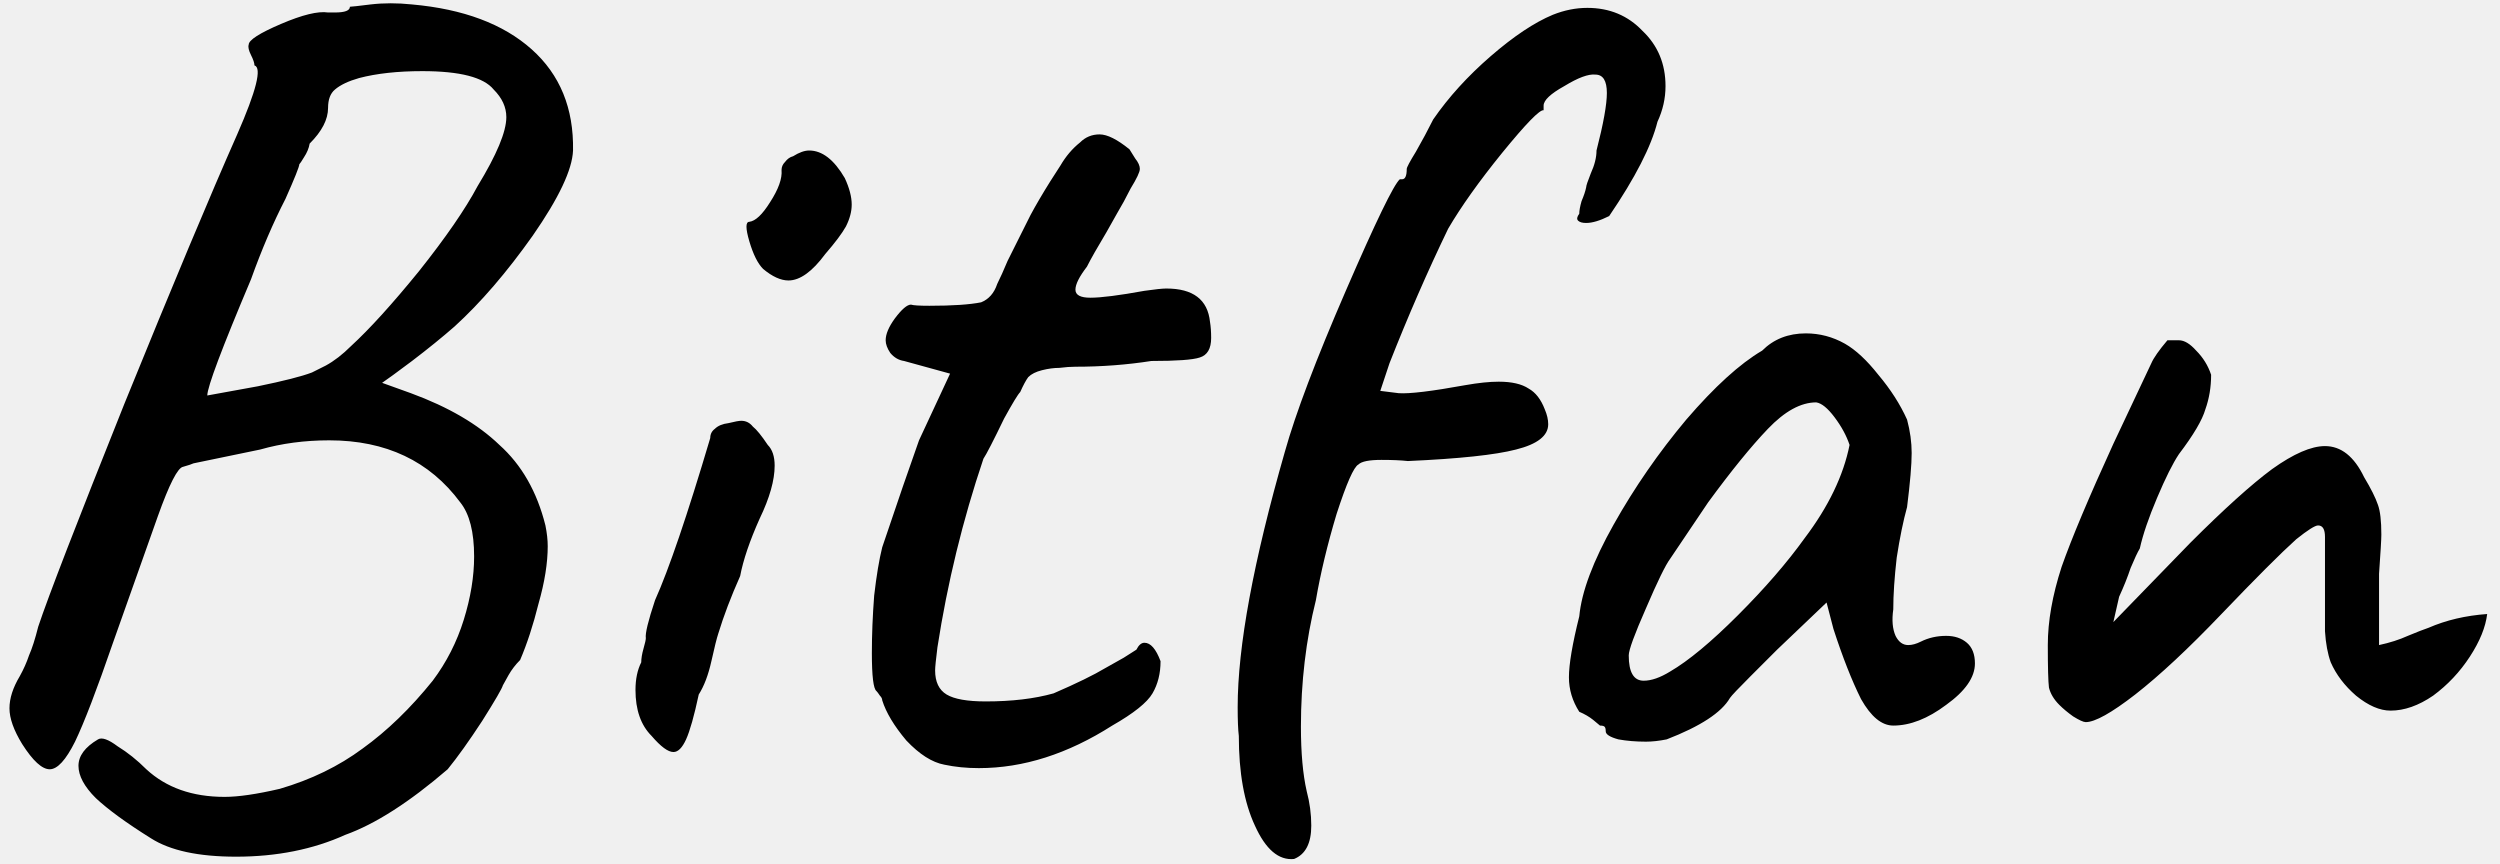
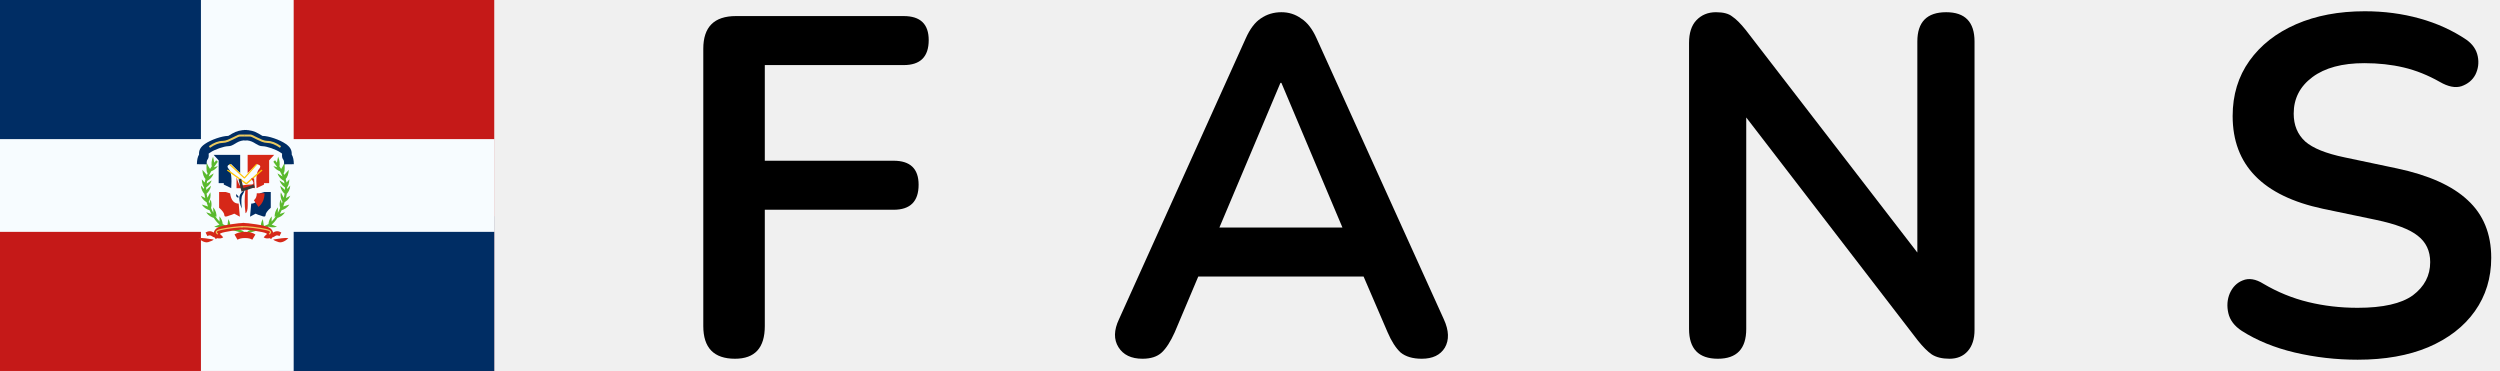
- <svg xmlns="http://www.w3.org/2000/svg" width="165" height="57" viewBox="0 0 165 57" fill="currentColor">
-   <path d="M9.962 55.327C8.342 54.315 7.128 53.429 6.318 52.67C5.559 51.911 5.179 51.202 5.179 50.544C5.179 49.887 5.61 49.305 6.47 48.799C6.723 48.647 7.153 48.799 7.76 49.254C8.418 49.659 9.051 50.165 9.658 50.772C10.974 51.987 12.694 52.594 14.82 52.594C15.731 52.594 16.945 52.417 18.463 52.063C20.538 51.456 22.36 50.57 23.929 49.406C25.548 48.242 27.092 46.749 28.559 44.927C29.47 43.713 30.154 42.372 30.609 40.904C31.064 39.437 31.292 38.045 31.292 36.729C31.292 35.11 30.988 33.92 30.381 33.161C28.357 30.429 25.472 29.062 21.728 29.062C20.108 29.062 18.59 29.265 17.173 29.669L12.77 30.581C12.669 30.631 12.441 30.707 12.087 30.808C11.733 30.859 11.176 31.947 10.417 34.072C9.658 36.198 8.671 38.981 7.457 42.422C6.394 45.509 5.559 47.685 4.952 48.95C4.344 50.165 3.788 50.772 3.282 50.772C2.776 50.772 2.168 50.216 1.46 49.102C0.903 48.191 0.625 47.407 0.625 46.749C0.625 46.091 0.853 45.383 1.308 44.624C1.561 44.168 1.763 43.713 1.915 43.257C2.118 42.802 2.32 42.169 2.523 41.359C3.18 39.386 5.078 34.477 8.216 26.633C11.404 18.789 13.884 12.868 15.655 8.87C16.92 5.986 17.299 4.468 16.794 4.316C16.794 4.164 16.718 3.936 16.566 3.633C16.414 3.329 16.363 3.101 16.414 2.95C16.414 2.646 17.122 2.19 18.539 1.583C19.956 0.976 20.994 0.723 21.652 0.824H22.107C22.765 0.824 23.094 0.698 23.094 0.445C23.195 0.445 23.651 0.394 24.46 0.293C25.321 0.192 26.232 0.192 27.193 0.293C30.584 0.596 33.215 1.583 35.088 3.253C36.96 4.923 37.871 7.15 37.82 9.933C37.77 11.198 36.884 13.071 35.163 15.55C33.443 17.98 31.722 19.979 30.002 21.547C29.192 22.256 28.256 23.015 27.193 23.825C26.181 24.584 25.523 25.064 25.219 25.267L27.117 25.95C29.597 26.861 31.545 28 32.962 29.366C34.43 30.682 35.442 32.453 35.998 34.679C36.1 35.186 36.15 35.641 36.15 36.046C36.15 37.159 35.948 38.424 35.543 39.841C35.189 41.258 34.784 42.498 34.328 43.561C34.025 43.864 33.772 44.194 33.569 44.548C33.367 44.902 33.24 45.13 33.19 45.231C33.139 45.433 32.684 46.218 31.823 47.584C30.963 48.9 30.204 49.963 29.546 50.772C27.016 52.948 24.764 54.391 22.79 55.099C20.665 56.061 18.261 56.541 15.579 56.541C13.099 56.541 11.227 56.136 9.962 55.327ZM13.681 26.102C14.238 26.001 15.351 25.798 17.021 25.494C18.742 25.14 19.931 24.837 20.589 24.584C20.69 24.533 20.994 24.381 21.5 24.128C22.056 23.825 22.613 23.394 23.17 22.838C24.384 21.724 25.877 20.08 27.648 17.904C29.42 15.677 30.71 13.805 31.52 12.286C32.785 10.211 33.418 8.693 33.418 7.732C33.418 7.074 33.139 6.467 32.583 5.91C31.925 5.1 30.356 4.695 27.876 4.695C26.257 4.695 24.865 4.847 23.701 5.151C22.993 5.353 22.461 5.606 22.107 5.91C21.803 6.163 21.652 6.568 21.652 7.125C21.652 7.884 21.247 8.668 20.437 9.478C20.387 9.781 20.26 10.085 20.058 10.389C19.906 10.642 19.805 10.793 19.754 10.844C19.754 10.996 19.45 11.755 18.843 13.121C18.033 14.69 17.274 16.461 16.566 18.435C14.643 22.989 13.681 25.545 13.681 26.102ZM50.368 17.752C50.014 17.398 49.71 16.79 49.457 15.93C49.204 15.07 49.204 14.639 49.457 14.639C49.862 14.589 50.317 14.159 50.823 13.349C51.38 12.489 51.633 11.78 51.582 11.224C51.582 11.021 51.658 10.844 51.81 10.692C51.962 10.49 52.139 10.363 52.342 10.313C52.746 10.06 53.101 9.933 53.404 9.933C54.264 9.933 55.049 10.54 55.757 11.755C56.061 12.413 56.213 12.995 56.213 13.501C56.213 13.956 56.086 14.437 55.833 14.943C55.58 15.399 55.125 16.006 54.467 16.765C53.607 17.929 52.797 18.511 52.038 18.511C51.532 18.511 50.975 18.258 50.368 17.752ZM43.005 48.571C42.296 47.862 41.942 46.85 41.942 45.535C41.942 44.826 42.068 44.219 42.322 43.713C42.322 43.46 42.372 43.156 42.473 42.802C42.575 42.448 42.625 42.22 42.625 42.119C42.575 41.815 42.777 40.98 43.232 39.614C44.143 37.589 45.358 34.022 46.876 28.91C46.876 28.657 46.977 28.455 47.18 28.303C47.382 28.101 47.686 27.974 48.091 27.924C48.495 27.822 48.774 27.772 48.926 27.772C49.229 27.772 49.482 27.898 49.685 28.151C49.938 28.354 50.267 28.759 50.672 29.366C50.975 29.669 51.127 30.125 51.127 30.732C51.127 31.694 50.798 32.858 50.14 34.224C49.482 35.692 49.052 36.957 48.85 38.02C48.242 39.386 47.762 40.651 47.407 41.815C47.306 42.119 47.154 42.726 46.952 43.637C46.749 44.548 46.471 45.282 46.117 45.838C45.813 47.255 45.535 48.242 45.282 48.799C45.029 49.355 44.751 49.634 44.447 49.634C44.093 49.634 43.612 49.279 43.005 48.571ZM62.325 50.469C61.516 50.317 60.681 49.785 59.82 48.874C59.011 47.913 58.479 47.027 58.226 46.218C58.226 46.117 58.176 46.015 58.074 45.914C57.973 45.762 57.897 45.661 57.847 45.611C57.644 45.459 57.543 44.624 57.543 43.105C57.543 41.891 57.594 40.626 57.695 39.31C57.847 37.994 58.024 36.931 58.226 36.122L59.593 32.099L60.655 29.062L62.705 24.66L59.669 23.825C59.314 23.774 59.011 23.597 58.758 23.293C58.555 22.989 58.454 22.711 58.454 22.458C58.454 22.053 58.656 21.573 59.061 21.016C59.517 20.409 59.871 20.105 60.124 20.105C60.276 20.156 60.681 20.181 61.339 20.181C62.857 20.181 63.995 20.105 64.754 19.953C65.26 19.751 65.615 19.346 65.817 18.739C66.019 18.334 66.247 17.828 66.5 17.221C66.804 16.613 67.082 16.056 67.335 15.55C67.487 15.247 67.715 14.791 68.019 14.184C68.373 13.526 68.803 12.792 69.309 11.983C69.41 11.831 69.638 11.477 69.992 10.92C70.346 10.313 70.776 9.807 71.283 9.402C71.637 9.048 72.067 8.87 72.573 8.87C73.079 8.87 73.737 9.199 74.547 9.857C74.648 10.009 74.774 10.211 74.926 10.464C75.129 10.718 75.23 10.945 75.23 11.148C75.23 11.35 75.027 11.78 74.623 12.438C74.319 13.046 74.015 13.602 73.712 14.108C73.459 14.564 73.231 14.969 73.028 15.323C72.421 16.335 71.991 17.094 71.738 17.6C71.232 18.258 70.979 18.764 70.979 19.118C70.979 19.472 71.308 19.649 71.966 19.649C72.674 19.649 73.864 19.498 75.534 19.194C76.242 19.093 76.723 19.042 76.976 19.042C78.747 19.042 79.709 19.776 79.86 21.244C79.911 21.547 79.936 21.901 79.936 22.306C79.936 23.015 79.683 23.445 79.177 23.597C78.722 23.749 77.659 23.825 75.989 23.825C74.37 24.078 72.7 24.204 70.979 24.204C70.675 24.204 70.321 24.229 69.916 24.28C69.562 24.28 69.182 24.331 68.778 24.432C68.373 24.533 68.069 24.685 67.867 24.887C67.715 25.09 67.538 25.419 67.335 25.874C67.183 26.026 66.829 26.608 66.273 27.62C65.564 29.088 65.109 29.973 64.906 30.277C63.54 34.325 62.528 38.475 61.87 42.726C61.769 43.536 61.718 44.042 61.718 44.244C61.718 45.003 61.971 45.535 62.477 45.838C62.983 46.142 63.843 46.294 65.058 46.294C66.779 46.294 68.272 46.117 69.537 45.762C71.055 45.104 72.194 44.548 72.953 44.092C73.408 43.839 73.813 43.611 74.167 43.409C74.572 43.156 74.85 42.979 75.002 42.878C75.154 42.574 75.331 42.422 75.534 42.422C75.938 42.422 76.293 42.827 76.596 43.637C76.596 44.447 76.419 45.155 76.065 45.762C75.711 46.37 74.825 47.078 73.408 47.888C70.473 49.76 67.538 50.696 64.603 50.696C63.793 50.696 63.034 50.62 62.325 50.469ZM85.406 56.693C84.394 56.794 83.533 56.061 82.825 54.492C82.116 52.974 81.762 51 81.762 48.571C81.712 48.166 81.686 47.533 81.686 46.673C81.686 42.675 82.724 37.058 84.799 29.821C85.507 27.291 86.848 23.749 88.822 19.194C90.795 14.639 91.985 12.185 92.389 11.831H92.541C92.744 11.831 92.845 11.603 92.845 11.148C92.845 11.046 93.047 10.667 93.452 10.009C93.857 9.301 94.237 8.592 94.591 7.884C95.603 6.416 96.868 5.024 98.386 3.709C99.904 2.393 101.271 1.482 102.485 0.976C103.244 0.672 104.004 0.52 104.763 0.52C106.23 0.52 107.445 1.027 108.406 2.039C109.418 3 109.924 4.215 109.924 5.682C109.924 6.492 109.747 7.276 109.393 8.035C108.988 9.655 107.926 11.73 106.205 14.26C105.598 14.564 105.092 14.716 104.687 14.716C104.434 14.716 104.257 14.665 104.155 14.564C104.054 14.462 104.079 14.311 104.231 14.108C104.231 13.906 104.282 13.627 104.383 13.273C104.535 12.919 104.636 12.615 104.687 12.362C104.687 12.261 104.788 11.957 104.99 11.451C105.243 10.895 105.37 10.389 105.37 9.933C105.825 8.162 106.053 6.897 106.053 6.138C106.053 5.328 105.8 4.923 105.294 4.923C104.839 4.873 104.155 5.126 103.244 5.682C102.334 6.188 101.878 6.618 101.878 6.973V7.276C101.625 7.226 100.714 8.162 99.145 10.085C97.627 11.957 96.438 13.627 95.578 15.095C94.211 17.929 92.921 20.889 91.706 23.976L91.099 25.798L92.314 25.95C93.022 26.001 94.49 25.823 96.716 25.419C97.577 25.267 98.31 25.191 98.918 25.191C99.778 25.191 100.436 25.343 100.891 25.646C101.347 25.899 101.701 26.355 101.954 27.013C102.106 27.367 102.182 27.696 102.182 28C102.182 28.759 101.473 29.315 100.056 29.669C98.69 30.024 96.311 30.277 92.921 30.429C92.465 30.378 91.883 30.353 91.175 30.353C90.365 30.353 89.859 30.454 89.657 30.656C89.353 30.808 88.872 31.896 88.215 33.92C87.607 35.945 87.152 37.842 86.848 39.614C86.19 42.245 85.861 45.029 85.861 47.964C85.861 49.684 85.988 51.101 86.241 52.215C86.443 52.974 86.544 53.733 86.544 54.492C86.544 55.656 86.165 56.389 85.406 56.693ZM110.002 48.799C109.495 48.9 109.04 48.95 108.635 48.95C107.977 48.95 107.37 48.9 106.813 48.799C106.257 48.647 105.978 48.47 105.978 48.267C105.978 48.115 105.953 48.014 105.902 47.964C105.852 47.913 105.751 47.888 105.599 47.888C105.548 47.837 105.396 47.711 105.143 47.508C104.89 47.306 104.587 47.129 104.232 46.977C103.777 46.268 103.549 45.509 103.549 44.7C103.549 43.839 103.777 42.498 104.232 40.676C104.384 39.057 105.143 37.033 106.51 34.604C107.876 32.175 109.47 29.872 111.292 27.696C113.164 25.52 114.834 24.002 116.302 23.141C117.061 22.382 118.023 22.003 119.187 22.003C120.097 22.003 120.958 22.23 121.767 22.686C122.476 23.091 123.21 23.774 123.969 24.735C124.779 25.697 125.411 26.684 125.867 27.696C126.069 28.455 126.17 29.189 126.17 29.897C126.17 30.656 126.069 31.846 125.867 33.465C125.614 34.376 125.386 35.489 125.183 36.805C125.032 38.121 124.956 39.259 124.956 40.221C124.854 40.929 124.905 41.511 125.107 41.967C125.31 42.372 125.588 42.574 125.942 42.574C126.195 42.574 126.474 42.498 126.777 42.346C127.284 42.093 127.84 41.967 128.447 41.967C129.004 41.967 129.46 42.119 129.814 42.422C130.168 42.726 130.345 43.181 130.345 43.789C130.345 44.7 129.713 45.611 128.447 46.521C127.233 47.432 126.069 47.888 124.956 47.888C124.197 47.888 123.488 47.306 122.83 46.142C122.223 44.927 121.616 43.384 121.008 41.511L120.553 39.766L117.289 42.878L115.543 44.624C114.733 45.433 114.278 45.914 114.177 46.066C113.62 47.027 112.228 47.938 110.002 48.799ZM110.229 44.32C111.444 43.611 112.937 42.372 114.708 40.6C116.479 38.829 117.947 37.134 119.111 35.514C120.679 33.44 121.666 31.39 122.071 29.366C121.869 28.759 121.54 28.151 121.084 27.544C120.629 26.937 120.224 26.608 119.87 26.557C118.858 26.557 117.795 27.139 116.682 28.303C115.568 29.467 114.252 31.087 112.734 33.161L110.229 36.881C109.926 37.286 109.394 38.374 108.635 40.145C107.876 41.866 107.497 42.903 107.497 43.257C107.497 44.371 107.825 44.927 108.483 44.927C108.989 44.927 109.571 44.725 110.229 44.32ZM137.66 47.66C137.509 47.66 137.23 47.533 136.825 47.281C136.471 47.027 136.167 46.774 135.914 46.521C135.56 46.167 135.332 45.788 135.231 45.383C135.181 44.978 135.155 44.042 135.155 42.574C135.155 41.005 135.459 39.285 136.066 37.412C136.724 35.54 137.863 32.832 139.482 29.29L141.987 23.976C142.139 23.622 142.493 23.116 143.05 22.458H143.809C144.163 22.458 144.543 22.686 144.948 23.141C145.403 23.597 145.732 24.128 145.934 24.735C145.934 25.545 145.808 26.304 145.555 27.013C145.352 27.721 144.77 28.708 143.809 29.973C143.404 30.581 142.923 31.542 142.367 32.858C141.81 34.173 141.43 35.287 141.228 36.198C141.076 36.451 140.874 36.881 140.621 37.488C140.418 38.096 140.165 38.728 139.862 39.386L139.482 41.056L144.568 35.818C146.795 33.592 148.591 31.972 149.958 30.96C151.375 29.948 152.539 29.442 153.449 29.442C154.512 29.442 155.372 30.125 156.03 31.491C156.486 32.251 156.789 32.858 156.941 33.313C157.093 33.718 157.169 34.376 157.169 35.287C157.169 35.59 157.118 36.451 157.017 37.868V42.574C157.726 42.422 158.358 42.22 158.915 41.967C159.522 41.714 159.978 41.537 160.281 41.435C161.445 40.929 162.736 40.626 164.153 40.525C164.051 41.385 163.672 42.321 163.014 43.333C162.356 44.345 161.546 45.206 160.585 45.914C159.623 46.572 158.687 46.901 157.776 46.901C157.068 46.901 156.309 46.572 155.499 45.914C154.74 45.256 154.183 44.522 153.829 43.713C153.627 43.156 153.5 42.473 153.449 41.663C153.449 40.853 153.449 39.715 153.449 38.247V35.439C153.449 34.933 153.298 34.679 152.994 34.679C152.792 34.679 152.311 34.983 151.552 35.59C150.54 36.501 148.895 38.146 146.618 40.525C144.442 42.802 142.544 44.573 140.924 45.838C139.356 47.053 138.268 47.66 137.66 47.66Z" />
+ <svg xmlns="http://www.w3.org/2000/svg" width="155" height="23" viewBox="0 0 155 23" fill="none">
+   <mask id="mask0_4_21052" style="mask-type:alpha" maskUnits="userSpaceOnUse" x="0" y="0" width="31" height="23">
+     <path d="M30.667 0H0V23H30.667V0Z" fill="white" />
+   </mask>
+   <g mask="url(#mask0_4_21052)">
+     <mask id="mask1_4_21052" style="mask-type:alpha" maskUnits="userSpaceOnUse" x="0" y="0" width="31" height="23">
+       <path d="M30.667 0H0V23H30.667V0Z" fill="white" />
+     </mask>
+     <g mask="url(#mask1_4_21052)">
+       <path d="M30.667 0H0V23H30.667V0Z" fill="#C51918" />
+       <path d="M13.417 0H0V9.583H13.417V0Z" fill="#002D64" />
+       <path d="M30.666 13.416H17.25V23H30.666V13.416Z" fill="#002D64" />
+       <path fill-rule="evenodd" clip-rule="evenodd" d="M12.458 0H18.208V8.625H30.667V14.375H18.208V23H12.458V14.375H0V8.625H12.458V0Z" fill="#F7FCFF" />
+       <path d="M14.553 14.156C14.552 14.156 14.551 14.156 14.551 14.156C14.551 14.156 14.552 14.156 14.553 14.156ZM13.21 9.711C13.241 9.866 13.266 9.991 13.287 10.088C13.322 10.039 13.359 9.988 13.399 9.935L13.507 10.027C13.41 10.156 13.326 10.272 13.255 10.376C13.327 10.352 13.41 10.327 13.506 10.296C13.386 10.474 13.247 10.563 13.1 10.616C13.053 10.691 13.019 10.754 12.995 10.807L12.939 10.941C13.018 10.894 13.12 10.829 13.247 10.749C13.16 10.998 13.012 11.125 12.845 11.221C12.838 11.262 12.828 11.305 12.82 11.348L12.815 11.377C12.893 11.33 12.996 11.265 13.122 11.185C13.035 11.435 12.887 11.561 12.72 11.657L12.787 11.614C12.784 11.669 12.784 11.722 12.786 11.775C12.859 11.714 12.957 11.626 13.08 11.514C13.037 11.775 12.914 11.925 12.766 12.048L12.808 12.01C12.818 12.074 12.831 12.138 12.848 12.201L12.863 12.259C12.908 12.177 12.967 12.065 13.04 11.925C13.09 12.185 13.025 12.368 12.929 12.535L12.94 12.513C12.952 12.549 12.964 12.584 12.976 12.619C13 12.549 13.026 12.465 13.057 12.369C13.134 12.573 13.126 12.739 13.084 12.893C13.129 13.003 13.178 13.105 13.229 13.2C13.227 13.11 13.223 12.996 13.217 12.858C13.39 13.058 13.425 13.249 13.425 13.442L13.344 13.397C13.43 13.532 13.521 13.647 13.615 13.738C13.613 13.651 13.608 13.542 13.603 13.413C13.743 13.575 13.793 13.732 13.807 13.888C13.825 13.902 13.844 13.913 13.864 13.923C13.929 13.957 14.005 13.988 14.093 14.02C14.11 13.926 14.131 13.78 14.157 13.584C14.264 13.765 14.288 13.925 14.276 14.078C14.29 14.084 14.309 14.089 14.327 14.094C14.394 14.114 14.462 14.132 14.551 14.156C14.502 14.143 14.719 14.2 14.764 14.212C14.923 14.255 15.011 14.285 15.066 14.318C15.089 14.332 15.107 14.347 15.12 14.366L15.009 14.452C15.009 14.453 15.006 14.45 14.999 14.446C14.959 14.422 14.876 14.394 14.73 14.355C14.697 14.346 14.574 14.313 14.528 14.301L14.517 14.298L14.521 14.299C14.429 14.275 14.36 14.256 14.291 14.236C14.137 14.283 13.977 14.299 13.776 14.238C13.866 14.203 13.945 14.171 14.012 14.144C13.934 14.116 13.865 14.087 13.805 14.056L13.795 14.05C13.646 14.101 13.483 14.119 13.278 14.057C13.415 14.003 13.526 13.959 13.61 13.923C13.482 13.82 13.362 13.68 13.249 13.509L13.29 13.522C13.104 13.469 12.931 13.382 12.786 13.161C12.914 13.204 13.021 13.239 13.105 13.265C13.066 13.192 13.028 13.115 12.992 13.034L13.017 13.042C12.832 12.989 12.658 12.902 12.513 12.681C12.678 12.736 12.806 12.777 12.898 12.805C12.864 12.719 12.832 12.629 12.802 12.535L12.886 12.578C12.713 12.494 12.557 12.378 12.453 12.135C12.561 12.194 12.653 12.243 12.728 12.282L12.715 12.241C12.696 12.169 12.681 12.096 12.67 12.022L12.714 12.069C12.58 11.93 12.473 11.768 12.458 11.504C12.532 11.588 12.596 11.659 12.649 11.718L12.65 11.611L12.707 11.678C12.573 11.54 12.527 11.382 12.512 11.118C12.579 11.194 12.638 11.26 12.689 11.316C12.7 11.243 12.717 11.171 12.738 11.099L12.768 11.134C12.634 10.996 12.561 10.792 12.546 10.528C12.669 10.67 12.764 10.776 12.83 10.846L12.871 10.743L12.873 10.738L12.844 10.695C12.773 10.544 12.816 10.304 12.803 10.077C12.89 10.26 12.963 10.393 13.023 10.474C13.053 10.424 13.088 10.37 13.128 10.312L13.135 10.347C13.088 10.159 13.114 9.946 13.21 9.711Z" fill="#5AB92D" />
+       <path d="M15.9 14.156C15.901 14.156 15.902 14.156 15.902 14.156C15.902 14.156 15.901 14.156 15.9 14.156ZM17.243 9.711C17.212 9.866 17.187 9.991 17.166 10.088C17.131 10.039 17.094 9.988 17.054 9.935L16.947 10.027C17.043 10.156 17.127 10.272 17.198 10.376C17.127 10.352 17.043 10.327 16.947 10.296C17.068 10.474 17.206 10.563 17.353 10.616C17.4 10.691 17.434 10.754 17.458 10.807L17.514 10.941C17.436 10.894 17.333 10.829 17.206 10.749C17.293 10.998 17.441 11.125 17.608 11.221C17.615 11.262 17.625 11.305 17.633 11.348L17.639 11.377C17.56 11.33 17.457 11.265 17.331 11.185C17.418 11.435 17.566 11.561 17.733 11.657L17.666 11.614C17.669 11.669 17.669 11.722 17.668 11.775C17.594 11.714 17.496 11.626 17.373 11.514C17.416 11.775 17.539 11.925 17.687 12.048L17.645 12.01C17.635 12.074 17.622 12.138 17.605 12.201L17.59 12.259C17.545 12.177 17.486 12.065 17.413 11.925C17.363 12.185 17.428 12.368 17.524 12.535L17.513 12.513C17.501 12.549 17.489 12.584 17.477 12.619C17.453 12.549 17.427 12.465 17.396 12.369C17.319 12.573 17.327 12.739 17.369 12.893C17.324 13.003 17.275 13.105 17.224 13.2C17.226 13.11 17.23 12.996 17.236 12.858C17.064 13.058 17.028 13.249 17.028 13.442L17.109 13.397C17.023 13.532 16.932 13.647 16.838 13.738C16.841 13.651 16.845 13.542 16.85 13.413C16.71 13.575 16.66 13.732 16.646 13.888C16.628 13.902 16.609 13.913 16.589 13.923C16.524 13.957 16.448 13.988 16.36 14.02C16.343 13.926 16.322 13.78 16.296 13.584C16.189 13.765 16.165 13.925 16.177 14.078C16.163 14.084 16.145 14.089 16.126 14.094C16.059 14.114 15.992 14.132 15.902 14.156C15.951 14.143 15.734 14.2 15.689 14.212C15.53 14.255 15.442 14.285 15.387 14.318C15.364 14.332 15.346 14.347 15.333 14.366L15.444 14.452C15.444 14.453 15.447 14.45 15.455 14.446C15.494 14.422 15.577 14.394 15.723 14.355C15.756 14.346 15.879 14.313 15.925 14.301L15.936 14.298L15.932 14.299C16.024 14.275 16.094 14.256 16.162 14.236C16.316 14.283 16.477 14.299 16.677 14.238C16.587 14.203 16.509 14.171 16.441 14.144C16.52 14.116 16.588 14.087 16.649 14.056L16.659 14.05C16.807 14.101 16.97 14.119 17.175 14.057C17.038 14.003 16.928 13.959 16.843 13.923C16.971 13.82 17.091 13.68 17.204 13.509L17.163 13.522C17.349 13.469 17.522 13.382 17.667 13.161C17.539 13.204 17.432 13.239 17.348 13.265C17.387 13.192 17.425 13.115 17.462 13.034L17.436 13.042C17.621 12.989 17.795 12.902 17.94 12.681C17.775 12.736 17.647 12.777 17.555 12.805C17.59 12.719 17.621 12.629 17.651 12.535L17.567 12.578C17.74 12.494 17.896 12.378 18 12.135C17.892 12.194 17.8 12.243 17.726 12.282L17.738 12.241C17.757 12.169 17.772 12.096 17.783 12.022L17.739 12.069C17.873 11.93 17.98 11.768 17.995 11.504C17.921 11.588 17.857 11.659 17.804 11.718L17.803 11.611L17.746 11.678C17.88 11.54 17.926 11.382 17.941 11.118C17.874 11.194 17.815 11.26 17.765 11.316C17.754 11.243 17.736 11.171 17.715 11.099L17.685 11.134C17.819 10.996 17.892 10.792 17.907 10.528C17.784 10.67 17.69 10.776 17.623 10.846L17.582 10.743L17.58 10.738L17.609 10.695C17.681 10.544 17.637 10.304 17.65 10.077C17.563 10.26 17.49 10.393 17.43 10.474C17.4 10.424 17.365 10.37 17.325 10.312L17.318 10.347C17.366 10.159 17.339 9.946 17.243 9.711Z" fill="#5AB92D" />
+       <path d="M12.699 8.928C13.082 8.658 13.784 8.426 14.145 8.426C14.147 8.426 14.151 8.425 14.161 8.421C14.191 8.408 14.389 8.286 14.401 8.279C14.657 8.133 14.924 8.056 15.288 8.056V8.695C15.027 8.695 14.856 8.744 14.685 8.842C14.714 8.825 14.459 8.983 14.378 9.016C14.302 9.048 14.226 9.065 14.145 9.065C13.903 9.065 13.315 9.259 13.028 9.461C12.925 9.534 12.935 9.511 12.938 9.555C12.95 9.712 12.938 9.808 12.841 9.93C12.829 9.946 12.809 10.034 12.807 10.188L12.208 10.181C12.211 9.929 12.249 9.731 12.34 9.582C12.326 9.324 12.417 9.126 12.699 8.928Z" fill="#002D64" />
+       <path d="M13.019 9.167L12.953 9.06C13.261 8.843 13.547 8.734 13.813 8.734C13.901 8.734 14.002 8.71 14.119 8.665C14.197 8.635 14.277 8.597 14.385 8.543C14.775 8.344 14.786 8.339 14.889 8.339H15.243V8.467H14.889C14.815 8.467 14.791 8.478 14.437 8.658C14.326 8.714 14.242 8.753 14.16 8.785C14.031 8.835 13.917 8.861 13.813 8.861C13.573 8.861 13.309 8.963 13.019 9.167Z" fill="#EBCA5E" />
+       <path d="M17.727 8.928C17.344 8.658 16.642 8.426 16.281 8.426C16.279 8.426 16.275 8.425 16.265 8.421C16.235 8.408 16.037 8.286 16.025 8.279C15.77 8.133 15.502 8.056 15.139 8.056V8.695C15.4 8.695 15.57 8.744 15.742 8.842C15.712 8.825 15.967 8.983 16.049 9.016C16.124 9.048 16.2 9.065 16.281 9.065C16.523 9.065 17.111 9.259 17.398 9.461C17.501 9.534 17.491 9.511 17.488 9.555C17.477 9.712 17.488 9.808 17.585 9.93C17.598 9.946 17.618 10.034 17.619 10.188L18.218 10.181C18.215 9.929 18.177 9.731 18.087 9.582C18.1 9.324 18.009 9.126 17.727 8.928Z" fill="#002D64" />
+       <path d="M17.359 9.167L17.425 9.06C17.117 8.843 16.831 8.734 16.565 8.734C16.477 8.734 16.376 8.71 16.259 8.665C16.181 8.635 16.101 8.597 15.993 8.543C15.603 8.344 15.592 8.339 15.489 8.339H15.135V8.467H15.489C15.563 8.467 15.587 8.478 15.941 8.658C16.052 8.714 16.136 8.753 16.218 8.785C16.347 8.835 16.461 8.861 16.565 8.861C16.805 8.861 17.069 8.963 17.359 9.167Z" fill="#EBCA5E" />
+       <path d="M13.246 9.602L13.558 9.942V11.353H13.874V11.443L14.336 11.665C14.382 11.043 14.333 10.649 14.188 10.485C14.043 10.321 14.093 10.219 14.336 10.179L14.89 10.734V9.602H13.246Z" fill="#002D64" />
+       <path d="M16.998 9.602L16.686 9.942V11.353H16.37V11.443L15.908 11.665C15.862 11.043 15.911 10.649 16.056 10.485C16.201 10.321 16.151 10.219 15.908 10.179L15.354 10.734V9.602H16.998Z" fill="#D62818" />
+       <path d="M14.257 10.155L14.209 10.213L15.131 11.065L15.181 11.063L15.943 10.211L15.891 10.158L15.152 10.983L14.257 10.155Z" fill="#FFC300" />
+       <path d="M14.126 10.513L14.066 10.571L15.242 11.423L15.305 11.42L16.278 10.568L16.212 10.515L15.269 11.341L14.126 10.513Z" fill="#FFC300" />
+       <path d="M13.585 11.905H13.99L14.266 11.989C14.325 12.411 14.503 12.623 14.798 12.623L14.871 13.434L14.527 13.248C14.378 13.314 14.291 13.347 14.266 13.347C14.228 13.347 13.91 13.525 13.91 13.347C13.91 13.227 13.802 13.072 13.585 12.879V11.905Z" fill="#D62818" />
+       <path d="M16.788 11.905H16.383L16.107 11.989C16.048 12.411 15.87 12.623 15.575 12.623L15.502 13.434L15.846 13.248C15.995 13.314 16.082 13.347 16.107 13.347C16.145 13.347 16.463 13.525 16.463 13.347C16.463 13.227 16.571 13.072 16.788 12.879V11.905Z" fill="#002D64" />
+       <path d="M15.921 11.981L16.4 11.981C16.4 12.34 16.274 12.63 16.025 12.827L15.74 12.416C15.862 12.319 15.921 12.183 15.921 11.981Z" fill="#D62818" />
+       <path d="M14.665 10.995V11.667H15.223C15.188 12.003 15.17 12.277 15.17 12.489C15.17 12.701 15.188 12.944 15.223 13.22C15.313 13.174 15.359 13.008 15.359 12.722C15.359 12.435 15.359 12.068 15.359 11.621L15.799 11.667L15.753 11.061H15.567C15.757 11.313 15.757 11.439 15.567 11.439C15.282 11.439 14.954 11.513 14.891 11.513C14.85 11.513 14.775 11.34 14.665 10.995Z" fill="#D62818" />
+       <path d="M15.15 11.808C14.942 11.931 14.837 12.092 14.837 12.292C14.837 12.492 14.89 12.706 14.994 12.934C14.944 12.483 14.958 12.198 15.035 12.079C15.112 11.959 15.15 11.869 15.15 11.808Z" fill="#002D64" />
+       <path d="M14.641 12.03C14.63 12.175 14.666 12.247 14.752 12.247C14.838 12.247 14.801 12.175 14.641 12.03Z" fill="#002D64" />
+       <path d="M15.742 11.447L15.792 11.617L14.973 11.886L14.789 11.123L14.951 11.079L15.091 11.66L15.742 11.447Z" fill="#373737" />
+       <path d="M12.306 14.774C12.404 14.747 12.544 14.747 12.724 14.774C12.905 14.802 13.08 14.827 13.251 14.85C13.198 14.906 13.086 14.96 12.916 15.01C12.745 15.06 12.542 14.982 12.306 14.774ZM15.143 13.819V14.228C14.879 14.228 13.856 14.368 13.685 14.465C13.632 14.496 13.621 14.496 13.649 14.534L13.668 14.53L13.838 14.71C13.767 14.785 13.611 14.798 13.451 14.767L13.379 14.828C13.354 14.795 13.333 14.762 13.316 14.729C13.245 14.706 13.177 14.673 13.12 14.633C13.043 14.579 12.962 14.579 12.861 14.639L12.745 14.415C12.921 14.311 13.097 14.311 13.252 14.42C13.28 14.297 13.363 14.185 13.505 14.104C13.749 13.965 14.818 13.819 15.143 13.819Z" fill="#D62818" />
+       <path d="M13.522 14.486L13.479 14.548C13.288 14.395 13.363 14.265 13.655 14.199C14.135 14.092 14.736 14.015 15.218 14.015V14.092C14.741 14.092 14.145 14.168 13.67 14.274C13.428 14.329 13.395 14.385 13.522 14.486ZM13.734 14.26L13.72 14.185C14.194 14.084 14.759 14.015 15.218 14.015V14.092C14.764 14.092 14.204 14.16 13.734 14.26Z" fill="#EBCA5E" />
+       <path d="M17.881 14.774C17.782 14.747 17.643 14.747 17.462 14.774C17.282 14.802 17.106 14.827 16.936 14.85C16.989 14.906 17.1 14.96 17.271 15.01C17.441 15.06 17.645 14.982 17.881 14.774ZM15.044 13.819V14.228C15.307 14.228 16.331 14.368 16.501 14.465C16.555 14.496 16.565 14.496 16.538 14.534L16.519 14.53L16.349 14.71C16.419 14.785 16.575 14.798 16.735 14.767L16.808 14.828C16.832 14.795 16.853 14.762 16.871 14.729C16.942 14.706 17.01 14.673 17.066 14.633C17.144 14.579 17.224 14.579 17.326 14.639L17.442 14.415C17.265 14.311 17.09 14.311 16.934 14.42C16.907 14.297 16.824 14.185 16.682 14.104C16.437 13.965 15.369 13.819 15.044 13.819Z" fill="#D62818" />
+       <path d="M16.665 14.486L16.708 14.548C16.899 14.395 16.823 14.265 16.531 14.199C16.052 14.092 15.451 14.015 14.968 14.015V14.092C15.445 14.092 16.041 14.168 16.516 14.274C16.759 14.329 16.791 14.385 16.665 14.486ZM16.452 14.26L16.466 14.185C15.992 14.084 15.428 14.015 14.968 14.015V14.092C15.422 14.092 15.983 14.16 16.452 14.26Z" fill="#EBCA5E" />
+       <path d="M14.725 14.864L14.539 14.537C14.708 14.427 14.926 14.374 15.19 14.374C15.456 14.374 15.671 14.427 15.835 14.539L15.641 14.862C15.543 14.795 15.393 14.758 15.19 14.758C14.987 14.758 14.832 14.795 14.725 14.864Z" fill="#D62818" />
+     </g>
+   </g>
+   <path d="M45.571 22.242C44.26 22.242 43.604 21.567 43.604 20.216V3.022C43.604 1.671 44.279 0.996 45.63 0.996H56.03C57.063 0.996 57.58 1.492 57.58 2.486C57.58 3.519 57.063 4.035 56.03 4.035H47.418V9.965H55.404C56.437 9.965 56.954 10.462 56.954 11.455C56.954 12.488 56.437 13.005 55.404 13.005H47.418V20.216C47.418 21.567 46.802 22.242 45.571 22.242Z" fill="black" />
+   <path d="M70.835 22.242C70.14 22.242 69.643 22.004 69.345 21.527C69.047 21.05 69.057 20.474 69.375 19.799L77.242 2.366C77.5 1.79 77.808 1.383 78.166 1.145C78.543 0.886 78.97 0.757 79.447 0.757C79.904 0.757 80.311 0.886 80.669 1.145C81.046 1.383 81.364 1.79 81.622 2.366L89.519 19.799C89.837 20.494 89.857 21.08 89.579 21.557C89.3 22.014 88.824 22.242 88.148 22.242C87.592 22.242 87.155 22.113 86.837 21.855C86.539 21.577 86.271 21.16 86.032 20.603L84.543 17.147H74.292L72.832 20.603C72.573 21.179 72.305 21.597 72.027 21.855C71.749 22.113 71.352 22.242 70.835 22.242ZM79.387 5.138L75.603 14.107H83.231L79.447 5.138H79.387Z" fill="black" />
+   <path d="M106.508 22.242C105.317 22.242 104.721 21.626 104.721 20.395V2.664C104.721 2.049 104.87 1.582 105.168 1.264C105.485 0.926 105.893 0.757 106.389 0.757C106.846 0.757 107.184 0.847 107.402 1.026C107.641 1.184 107.919 1.463 108.237 1.86L118.875 15.657V2.575C118.875 1.363 119.471 0.757 120.663 0.757C121.835 0.757 122.421 1.363 122.421 2.575V20.454C122.421 21.011 122.282 21.448 122.004 21.765C121.726 22.083 121.348 22.242 120.871 22.242C120.415 22.242 120.047 22.153 119.769 21.974C119.511 21.795 119.223 21.507 118.905 21.11L108.267 7.283V20.395C108.267 21.626 107.681 22.242 106.508 22.242Z" fill="black" />
+   <path d="M146.172 22.302C144.841 22.302 143.54 22.153 142.268 21.855C141.017 21.557 139.924 21.11 138.99 20.514C138.534 20.216 138.255 19.848 138.156 19.411C138.057 18.974 138.087 18.567 138.246 18.19C138.424 17.792 138.692 17.524 139.05 17.385C139.428 17.226 139.855 17.296 140.331 17.594C141.206 18.11 142.129 18.488 143.103 18.726C144.076 18.964 145.099 19.084 146.172 19.084C147.741 19.084 148.884 18.825 149.599 18.309C150.314 17.772 150.672 17.087 150.672 16.253C150.672 15.557 150.413 15.011 149.897 14.614C149.4 14.216 148.536 13.889 147.304 13.63L144.026 12.945C140.292 12.15 138.424 10.233 138.424 7.194C138.424 5.883 138.772 4.74 139.467 3.767C140.163 2.794 141.126 2.039 142.358 1.502C143.589 0.966 145.01 0.698 146.619 0.698C147.811 0.698 148.943 0.847 150.016 1.145C151.089 1.443 152.052 1.88 152.907 2.456C153.304 2.734 153.542 3.082 153.622 3.499C153.701 3.896 153.651 4.274 153.473 4.631C153.294 4.969 153.006 5.207 152.609 5.346C152.231 5.466 151.784 5.376 151.268 5.078C150.533 4.661 149.788 4.363 149.033 4.184C148.278 4.005 147.463 3.916 146.589 3.916C145.218 3.916 144.146 4.204 143.371 4.78C142.596 5.356 142.209 6.111 142.209 7.045C142.209 7.76 142.447 8.336 142.924 8.773C143.401 9.19 144.215 9.518 145.367 9.757L148.615 10.442C150.582 10.859 152.042 11.515 152.996 12.409C153.969 13.303 154.456 14.495 154.456 15.985C154.456 17.236 154.118 18.339 153.443 19.292C152.767 20.246 151.804 20.991 150.552 21.527C149.321 22.044 147.861 22.302 146.172 22.302Z" fill="black" />
</svg>
